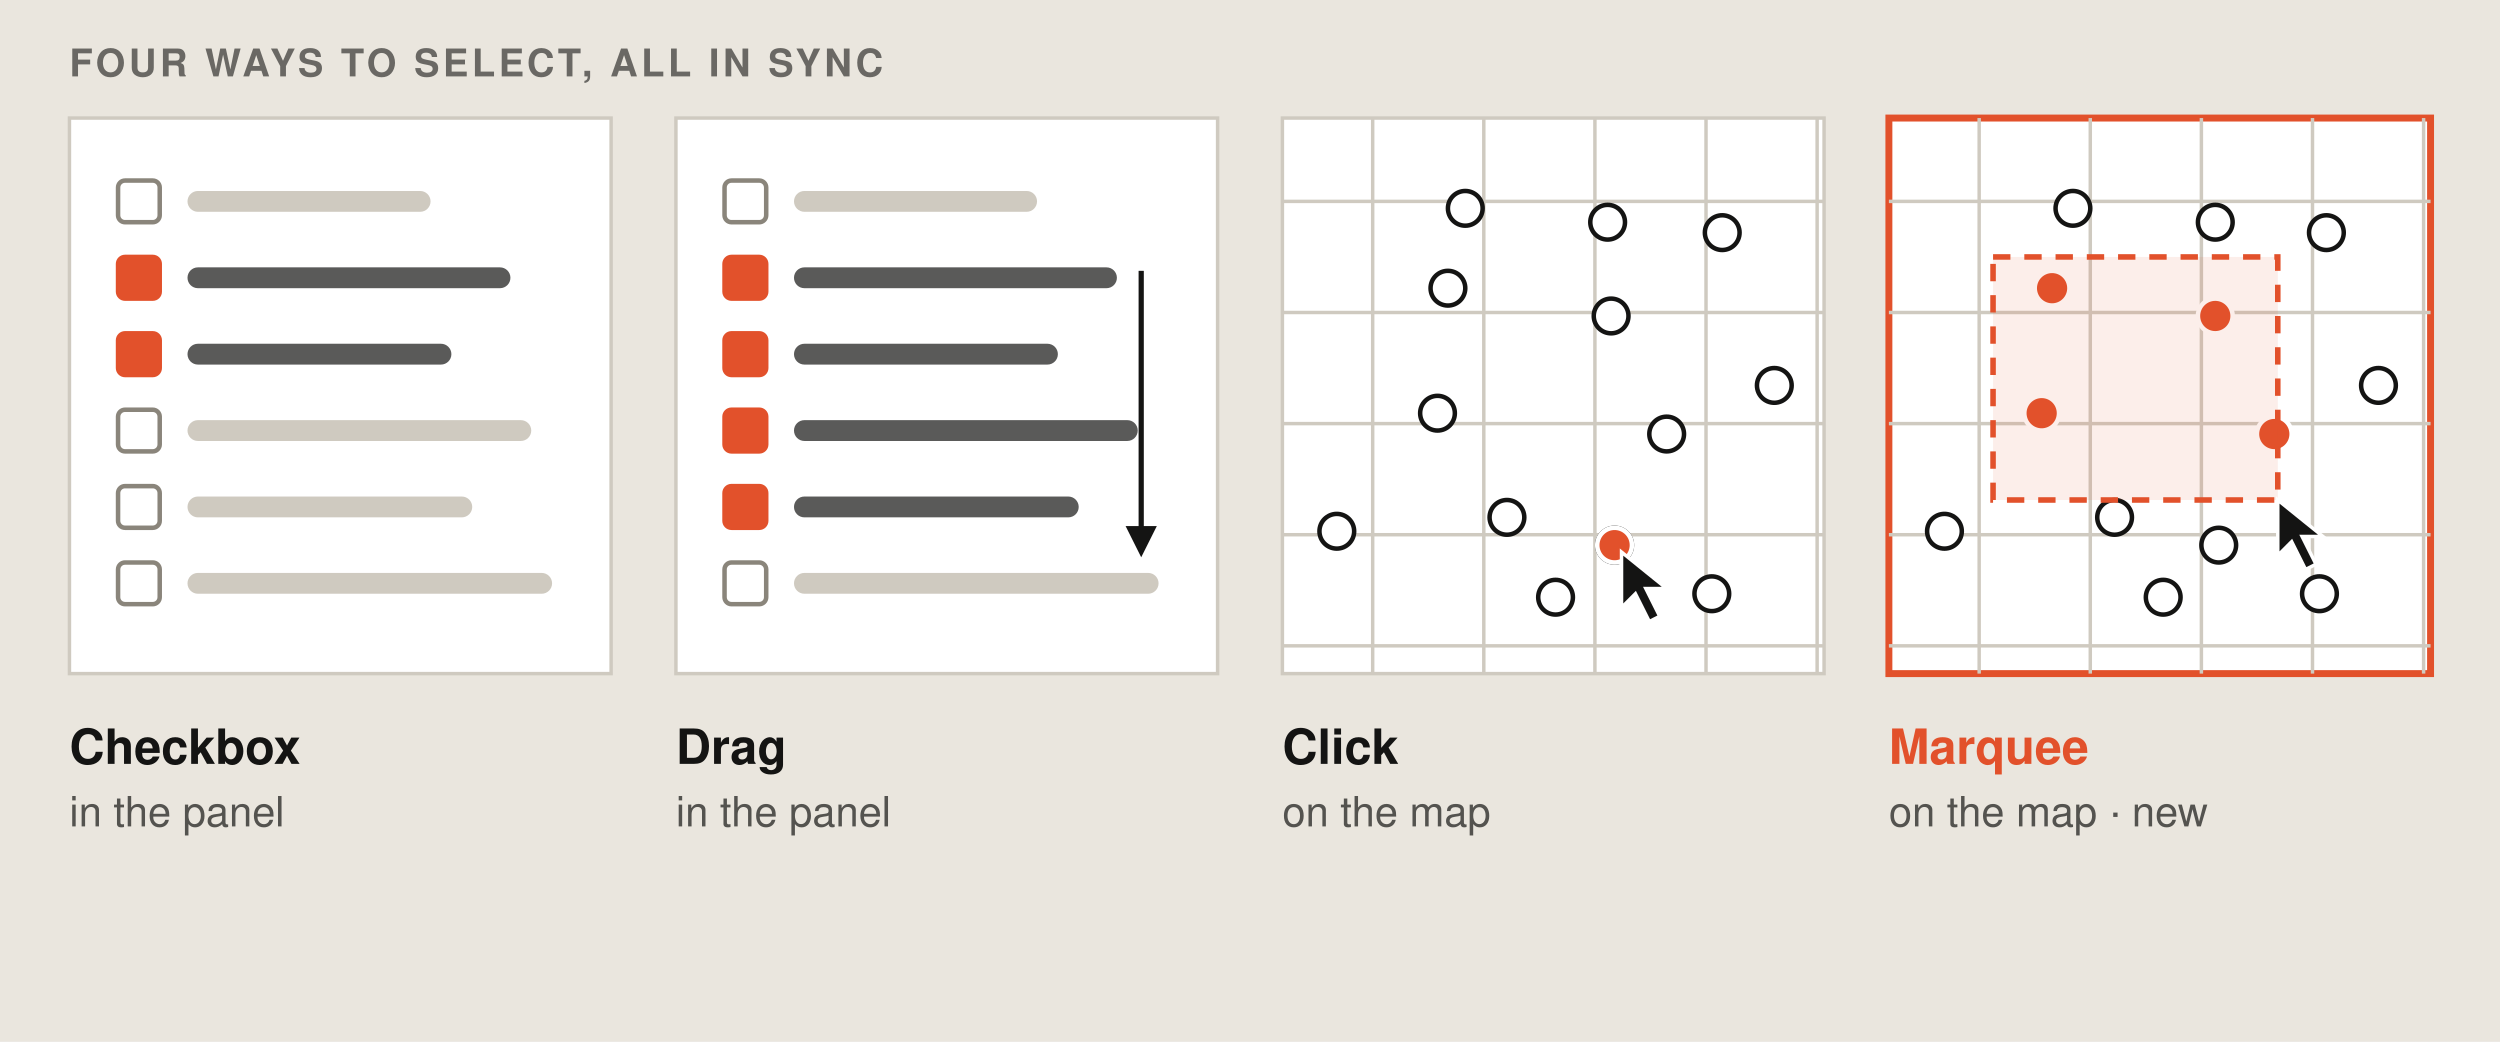
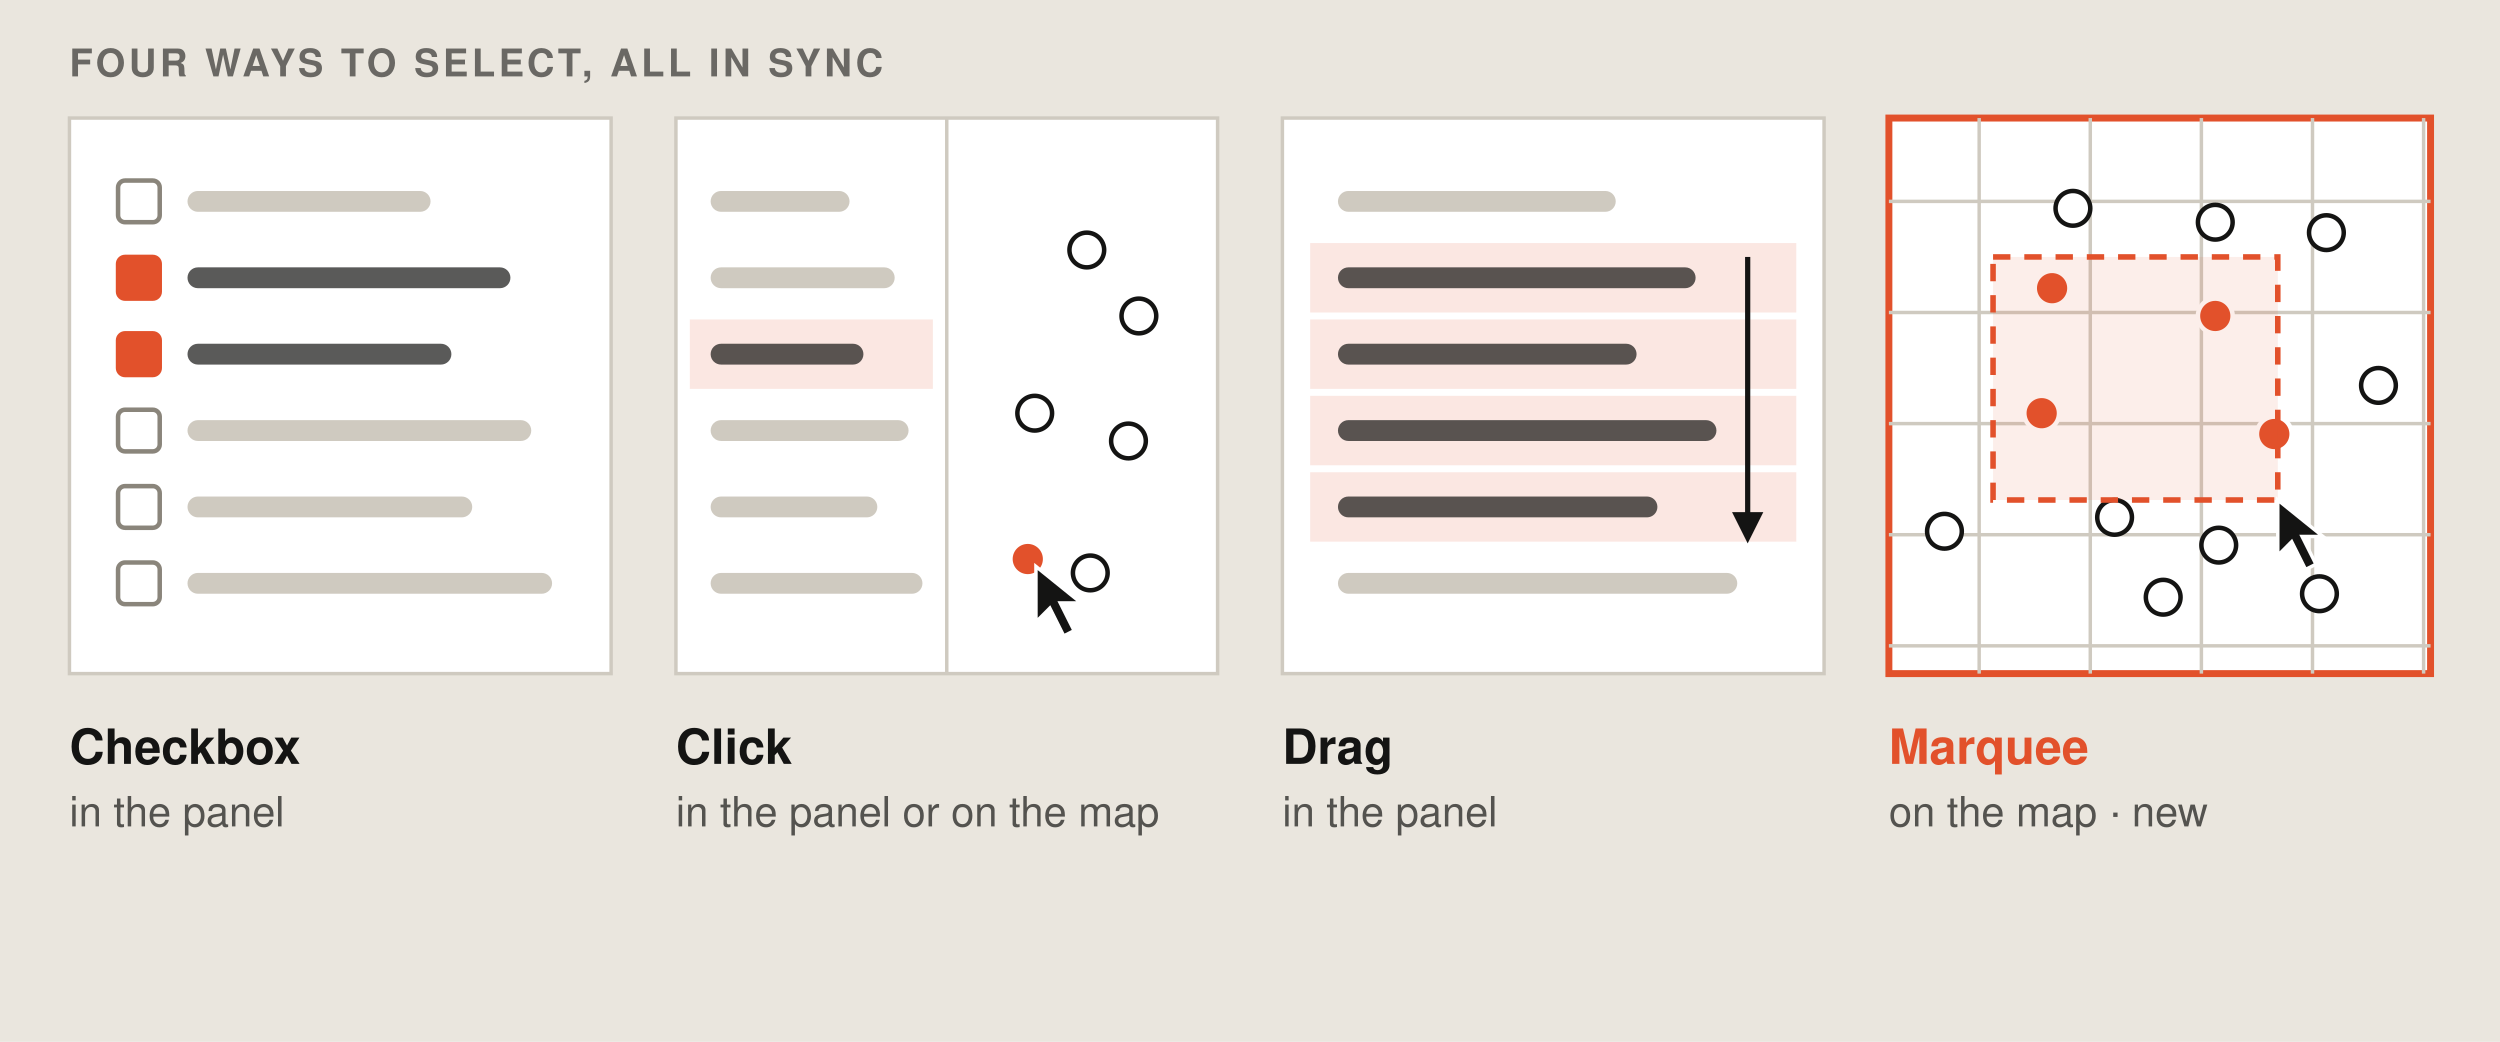
- <svg xmlns="http://www.w3.org/2000/svg" viewBox="0 0 720 300" role="img" aria-label="Four ways to select in Google Earth: checkbox and drag in the panel, click and the new marquee on the map">
+ <svg xmlns="http://www.w3.org/2000/svg" viewBox="0 0 720 300" role="img" aria-label="Four ways to select in Google Earth: checkbox in the panel, click in the panel or on the map, drag in the panel, and the new marquee on the map">
  <rect width="720" height="300" fill="#EAE6DE" />
  <defs>
    <marker id="ar" viewBox="0 0 10 10" refX="5" refY="5" markerWidth="6" markerHeight="6" orient="auto">
      <path d="M0 0 L10 5 L0 10 z" fill="#141413" />
    </marker>
  </defs>
  <rect x="20.0" y="34" width="156" height="160" fill="#fff" stroke="#CFCAC0" stroke-width="1" />
  <rect x="34.0" y="52" width="12" height="12" rx="2" fill="#fff" stroke="#8A857B" stroke-width="1.3" />
  <rect x="54.0" y="55" width="70" height="6" rx="3" fill="#CFCAC0" fill-opacity="1" />
  <rect x="34.0" y="74" width="12" height="12" rx="2" fill="#E2512B" stroke="#E2512B" stroke-width="1.3" />
  <rect x="54.0" y="77" width="93" height="6" rx="3" fill="#141413" fill-opacity="0.7" />
  <rect x="34.0" y="96" width="12" height="12" rx="2" fill="#E2512B" stroke="#E2512B" stroke-width="1.3" />
  <rect x="54.0" y="99" width="76" height="6" rx="3" fill="#141413" fill-opacity="0.7" />
  <rect x="34.0" y="118" width="12" height="12" rx="2" fill="#fff" stroke="#8A857B" stroke-width="1.3" />
  <rect x="54.0" y="121" width="99" height="6" rx="3" fill="#CFCAC0" fill-opacity="1" />
  <rect x="34.0" y="140" width="12" height="12" rx="2" fill="#fff" stroke="#8A857B" stroke-width="1.3" />
  <rect x="54.0" y="143" width="82" height="6" rx="3" fill="#CFCAC0" fill-opacity="1" />
  <rect x="34.0" y="162" width="12" height="12" rx="2" fill="#fff" stroke="#8A857B" stroke-width="1.3" />
  <rect x="54.0" y="165" width="105" height="6" rx="3" fill="#CFCAC0" fill-opacity="1" />
  <text x="20.0" y="220" text-anchor="start" font-family="Archivo, Helvetica, Arial, sans-serif" font-size="14" font-weight="700" fill="#141413" fill-opacity="1" letter-spacing="0">Checkbox</text>
  <text x="20.0" y="238" text-anchor="start" font-family="Archivo, Helvetica, Arial, sans-serif" font-size="12" font-weight="400" fill="#141413" fill-opacity="0.7" letter-spacing="0">in the panel</text>
  <rect x="194.667" y="34" width="156" height="160" fill="#fff" stroke="#CFCAC0" stroke-width="1" />
-   <rect x="208.667" y="52" width="12" height="12" rx="2" fill="#fff" stroke="#8A857B" stroke-width="1.3" />
-   <rect x="228.667" y="55" width="70" height="6" rx="3" fill="#CFCAC0" fill-opacity="1" />
-   <rect x="208.667" y="74" width="12" height="12" rx="2" fill="#E2512B" stroke="#E2512B" stroke-width="1.3" />
-   <rect x="228.667" y="77" width="93" height="6" rx="3" fill="#141413" fill-opacity="0.7" />
-   <rect x="208.667" y="96" width="12" height="12" rx="2" fill="#E2512B" stroke="#E2512B" stroke-width="1.3" />
-   <rect x="228.667" y="99" width="76" height="6" rx="3" fill="#141413" fill-opacity="0.7" />
-   <rect x="208.667" y="118" width="12" height="12" rx="2" fill="#E2512B" stroke="#E2512B" stroke-width="1.3" />
-   <rect x="228.667" y="121" width="99" height="6" rx="3" fill="#141413" fill-opacity="0.7" />
-   <rect x="208.667" y="140" width="12" height="12" rx="2" fill="#E2512B" stroke="#E2512B" stroke-width="1.3" />
-   <rect x="228.667" y="143" width="82" height="6" rx="3" fill="#141413" fill-opacity="0.7" />
-   <rect x="208.667" y="162" width="12" height="12" rx="2" fill="#fff" stroke="#8A857B" stroke-width="1.3" />
-   <rect x="228.667" y="165" width="105" height="6" rx="3" fill="#CFCAC0" fill-opacity="1" />
-   <path d="M328.667 78 V156" stroke="#141413" stroke-width="1.5" marker-end="url(#ar)" />
-   <text x="194.667" y="220" text-anchor="start" font-family="Archivo, Helvetica, Arial, sans-serif" font-size="14" font-weight="700" fill="#141413" fill-opacity="1" letter-spacing="0">Drag</text>
-   <text x="194.667" y="238" text-anchor="start" font-family="Archivo, Helvetica, Arial, sans-serif" font-size="12" font-weight="400" fill="#141413" fill-opacity="0.7" letter-spacing="0">in the panel</text>
+   <line x1="272.667" y1="34" x2="272.667" y2="194" stroke="#CFCAC0" />
+   <rect x="204.667" y="55" width="40" height="6" rx="3" fill="#CFCAC0" fill-opacity="1" />
+   <rect x="204.667" y="77" width="53" height="6" rx="3" fill="#CFCAC0" fill-opacity="1" />
+   <rect x="198.667" y="92" width="70.0" height="20" fill="#E2512B" fill-opacity=".14" />
+   <rect x="204.667" y="99" width="44" height="6" rx="3" fill="#141413" fill-opacity="0.7" />
+   <rect x="204.667" y="121" width="57" height="6" rx="3" fill="#CFCAC0" fill-opacity="1" />
+   <rect x="204.667" y="143" width="48" height="6" rx="3" fill="#CFCAC0" fill-opacity="1" />
+   <rect x="204.667" y="165" width="61" height="6" rx="3" fill="#CFCAC0" fill-opacity="1" />
+   <circle cx="325" cy="127" r="5" fill="#fff" stroke="#141413" stroke-width="1.3" />
+   <circle cx="313" cy="72" r="5" fill="#fff" stroke="#141413" stroke-width="1.3" />
+   <circle cx="296" cy="161" r="5" fill="#E2512B" stroke="#fff" stroke-width="1.3" />
+   <path d="M298.352 163.146 l0 16 l4 -4 l4 8 l3 -1.5 l-4 -8 l6 0 z" fill="#141413" stroke="#fff" stroke-width="1" />
+   <circle cx="328" cy="91" r="5" fill="#fff" stroke="#141413" stroke-width="1.3" />
+   <circle cx="298" cy="119" r="5" fill="#fff" stroke="#141413" stroke-width="1.3" />
+   <circle cx="314" cy="165" r="5" fill="#fff" stroke="#141413" stroke-width="1.3" />
+   <text x="194.667" y="220" text-anchor="start" font-family="Archivo, Helvetica, Arial, sans-serif" font-size="14" font-weight="700" fill="#141413" fill-opacity="1" letter-spacing="0">Click</text>
+   <text x="194.667" y="238" text-anchor="start" font-family="Archivo, Helvetica, Arial, sans-serif" font-size="12" font-weight="400" fill="#141413" fill-opacity="0.7" letter-spacing="0">in the panel or on the map</text>
  <rect x="369.333" y="34" width="156" height="160" fill="#fff" stroke="#CFCAC0" stroke-width="1" />
-   <g stroke="#CFCAC0" stroke-width="1">
-     <line x1="395.333" y1="34" x2="395.333" y2="194" />
-     <line x1="427.333" y1="34" x2="427.333" y2="194" />
-     <line x1="459.333" y1="34" x2="459.333" y2="194" />
-     <line x1="491.333" y1="34" x2="491.333" y2="194" />
-     <line x1="523.333" y1="34" x2="523.333" y2="194" />
-     <line x1="369.333" y1="58" x2="525.333" y2="58" />
-     <line x1="369.333" y1="90" x2="525.333" y2="90" />
-     <line x1="369.333" y1="122" x2="525.333" y2="122" />
-     <line x1="369.333" y1="154" x2="525.333" y2="154" />
-     <line x1="369.333" y1="186" x2="525.333" y2="186" />
-   </g>
-   <circle cx="414" cy="119" r="5" fill="#fff" stroke="#141413" stroke-width="1.3" />
-   <circle cx="463" cy="64" r="5" fill="#fff" stroke="#141413" stroke-width="1.3" />
-   <circle cx="385" cy="153" r="5" fill="#fff" stroke="#141413" stroke-width="1.3" />
-   <circle cx="417" cy="83" r="5" fill="#fff" stroke="#141413" stroke-width="1.3" />
-   <circle cx="511" cy="111" r="5" fill="#fff" stroke="#141413" stroke-width="1.3" />
-   <circle cx="465" cy="157" r="5" fill="#fff" stroke="#141413" stroke-width="1.3" />
-   <circle cx="480" cy="125" r="5" fill="#fff" stroke="#141413" stroke-width="1.3" />
-   <circle cx="422" cy="60" r="5" fill="#fff" stroke="#141413" stroke-width="1.3" />
-   <circle cx="434" cy="149" r="5" fill="#fff" stroke="#141413" stroke-width="1.3" />
-   <circle cx="496" cy="67" r="5" fill="#fff" stroke="#141413" stroke-width="1.3" />
-   <circle cx="464" cy="91" r="5" fill="#fff" stroke="#141413" stroke-width="1.3" />
-   <circle cx="493" cy="171" r="5" fill="#fff" stroke="#141413" stroke-width="1.3" />
-   <circle cx="448" cy="172" r="5" fill="#fff" stroke="#141413" stroke-width="1.3" />
-   <circle cx="465" cy="157" r="5" fill="#E2512B" stroke="#fff" stroke-width="1.3" />
-   <path d="M467 159 l0 16 l4 -4 l4 8 l3 -1.5 l-4 -8 l6 0 z" fill="#141413" stroke="#fff" stroke-width="1" />
-   <text x="369.333" y="220" text-anchor="start" font-family="Archivo, Helvetica, Arial, sans-serif" font-size="14" font-weight="700" fill="#141413" fill-opacity="1" letter-spacing="0">Click</text>
-   <text x="369.333" y="238" text-anchor="start" font-family="Archivo, Helvetica, Arial, sans-serif" font-size="12" font-weight="400" fill="#141413" fill-opacity="0.7" letter-spacing="0">on the map</text>
+   <rect x="385.333" y="55" width="80" height="6" rx="3" fill="#CFCAC0" fill-opacity="1" />
+   <rect x="377.333" y="70" width="140" height="20" fill="#E2512B" fill-opacity=".14" />
+   <rect x="385.333" y="77" width="103" height="6" rx="3" fill="#141413" fill-opacity="0.7" />
+   <rect x="377.333" y="92" width="140" height="20" fill="#E2512B" fill-opacity=".14" />
+   <rect x="385.333" y="99" width="86" height="6" rx="3" fill="#141413" fill-opacity="0.7" />
+   <rect x="377.333" y="114" width="140" height="20" fill="#E2512B" fill-opacity=".14" />
+   <rect x="385.333" y="121" width="109" height="6" rx="3" fill="#141413" fill-opacity="0.7" />
+   <rect x="377.333" y="136" width="140" height="20" fill="#E2512B" fill-opacity=".14" />
+   <rect x="385.333" y="143" width="92" height="6" rx="3" fill="#141413" fill-opacity="0.7" />
+   <rect x="385.333" y="165" width="115" height="6" rx="3" fill="#CFCAC0" fill-opacity="1" />
+   <path d="M503.333 74 V152" stroke="#141413" stroke-width="1.5" marker-end="url(#ar)" />
+   <text x="369.333" y="220" text-anchor="start" font-family="Archivo, Helvetica, Arial, sans-serif" font-size="14" font-weight="700" fill="#141413" fill-opacity="1" letter-spacing="0">Drag</text>
+   <text x="369.333" y="238" text-anchor="start" font-family="Archivo, Helvetica, Arial, sans-serif" font-size="12" font-weight="400" fill="#141413" fill-opacity="0.7" letter-spacing="0">in the panel</text>
  <rect x="544.0" y="34" width="156" height="160" fill="#fff" stroke="#E2512B" stroke-width="2" />
  <g stroke="#CFCAC0" stroke-width="1">
    <line x1="570.0" y1="34" x2="570.0" y2="194" />
    <line x1="602.0" y1="34" x2="602.0" y2="194" />
    <line x1="634.0" y1="34" x2="634.0" y2="194" />
    <line x1="666.0" y1="34" x2="666.0" y2="194" />
    <line x1="698.0" y1="34" x2="698.0" y2="194" />
    <line x1="544.0" y1="58" x2="700.0" y2="58" />
    <line x1="544.0" y1="90" x2="700.0" y2="90" />
    <line x1="544.0" y1="122" x2="700.0" y2="122" />
    <line x1="544.0" y1="154" x2="700.0" y2="154" />
    <line x1="544.0" y1="186" x2="700.0" y2="186" />
  </g>
  <circle cx="588" cy="119" r="5" fill="#E2512B" stroke="#fff" stroke-width="1.3" />
  <circle cx="638" cy="64" r="5" fill="#fff" stroke="#141413" stroke-width="1.3" />
  <circle cx="560" cy="153" r="5" fill="#fff" stroke="#141413" stroke-width="1.3" />
  <circle cx="591" cy="83" r="5" fill="#E2512B" stroke="#fff" stroke-width="1.3" />
  <circle cx="685" cy="111" r="5" fill="#fff" stroke="#141413" stroke-width="1.3" />
  <circle cx="639" cy="157" r="5" fill="#fff" stroke="#141413" stroke-width="1.3" />
  <circle cx="655" cy="125" r="5" fill="#E2512B" stroke="#fff" stroke-width="1.3" />
  <circle cx="597" cy="60" r="5" fill="#fff" stroke="#141413" stroke-width="1.3" />
  <circle cx="609" cy="149" r="5" fill="#fff" stroke="#141413" stroke-width="1.3" />
  <circle cx="670" cy="67" r="5" fill="#fff" stroke="#141413" stroke-width="1.3" />
  <circle cx="638" cy="91" r="5" fill="#E2512B" stroke="#fff" stroke-width="1.3" />
  <circle cx="668" cy="171" r="5" fill="#fff" stroke="#141413" stroke-width="1.3" />
  <circle cx="623" cy="172" r="5" fill="#fff" stroke="#141413" stroke-width="1.3" />
  <rect x="574.0" y="74" width="82" height="70" fill="#E2512B" fill-opacity=".1" stroke="#E2512B" stroke-width="1.6" stroke-dasharray="5 4" />
  <path d="M656.0 144 l0 16 l4 -4 l4 8 l3 -1.5 l-4 -8 l6 0 z" fill="#141413" stroke="#fff" stroke-width="1" />
  <text x="544.0" y="220" text-anchor="start" font-family="Archivo, Helvetica, Arial, sans-serif" font-size="14" font-weight="700" fill="#E2512B" fill-opacity="1" letter-spacing="0">Marquee</text>
  <text x="544.0" y="238" text-anchor="start" font-family="Archivo, Helvetica, Arial, sans-serif" font-size="12" font-weight="400" fill="#141413" fill-opacity="0.7" letter-spacing="0">on the map · new</text>
  <text x="20" y="22" text-anchor="start" font-family="Archivo, Helvetica, Arial, sans-serif" font-size="11" font-weight="600" fill="#141413" fill-opacity="0.6" letter-spacing="1">FOUR WAYS TO SELECT, ALL IN SYNC</text>
</svg>
